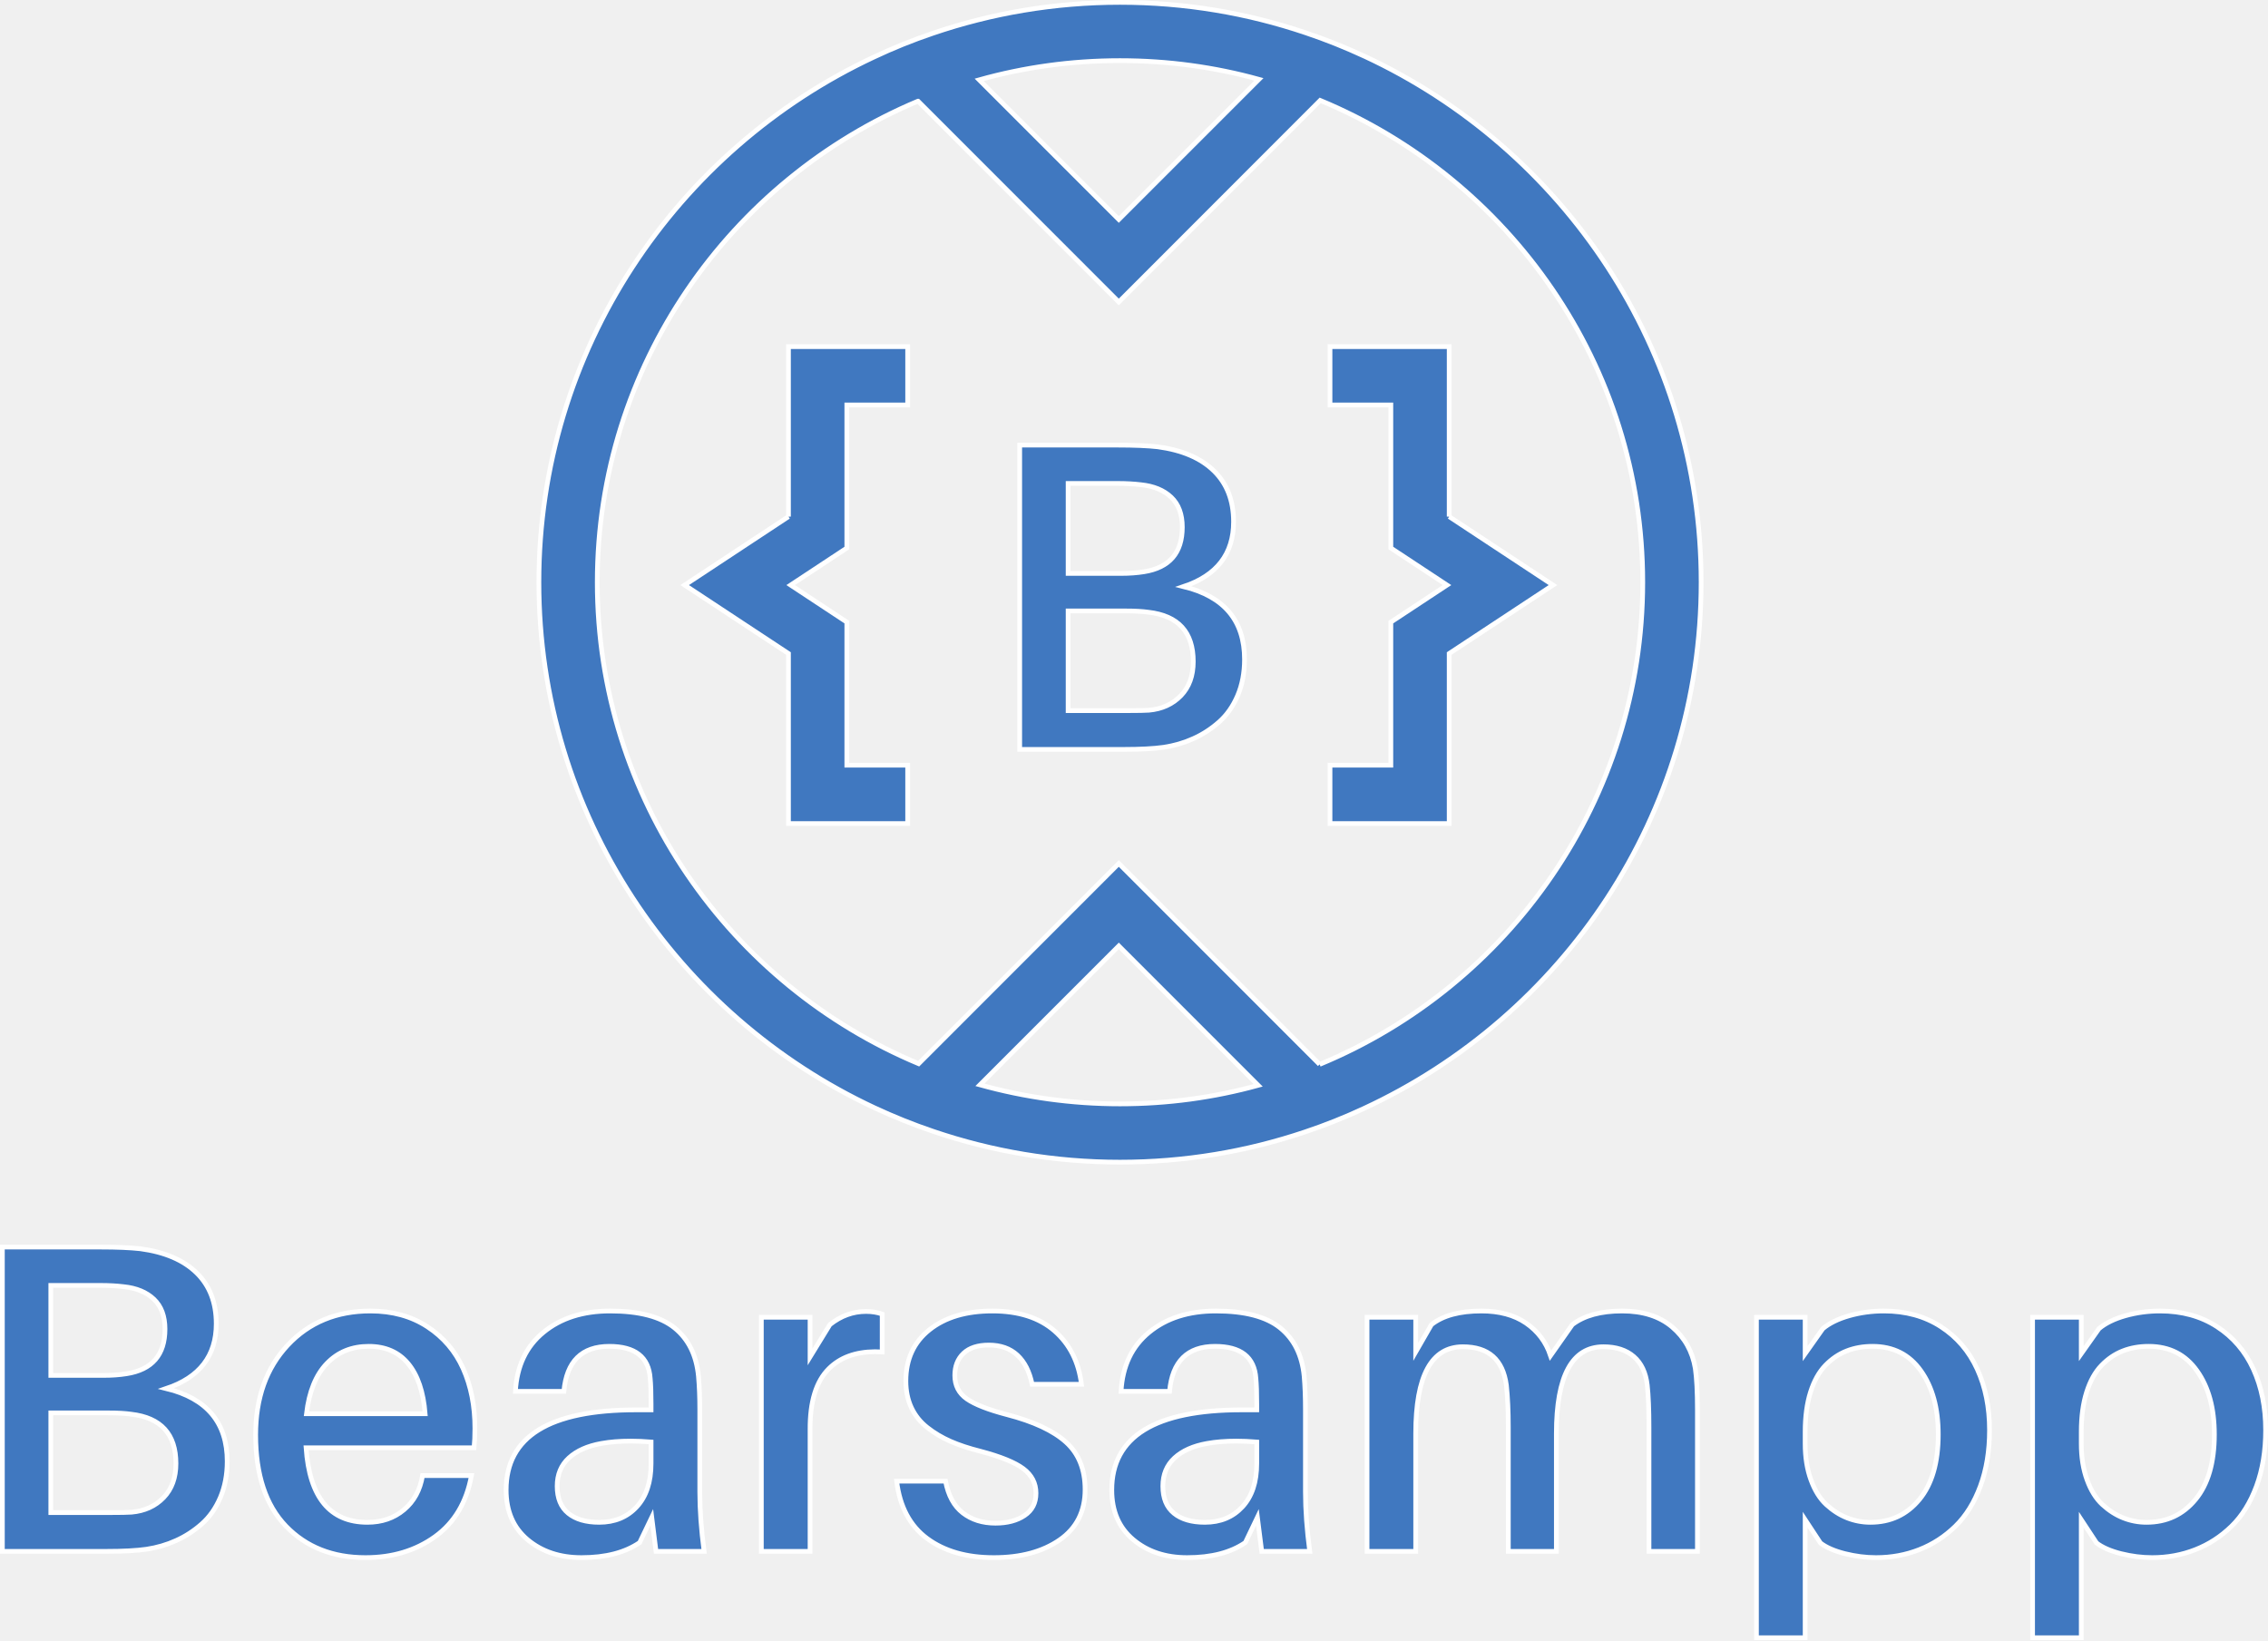
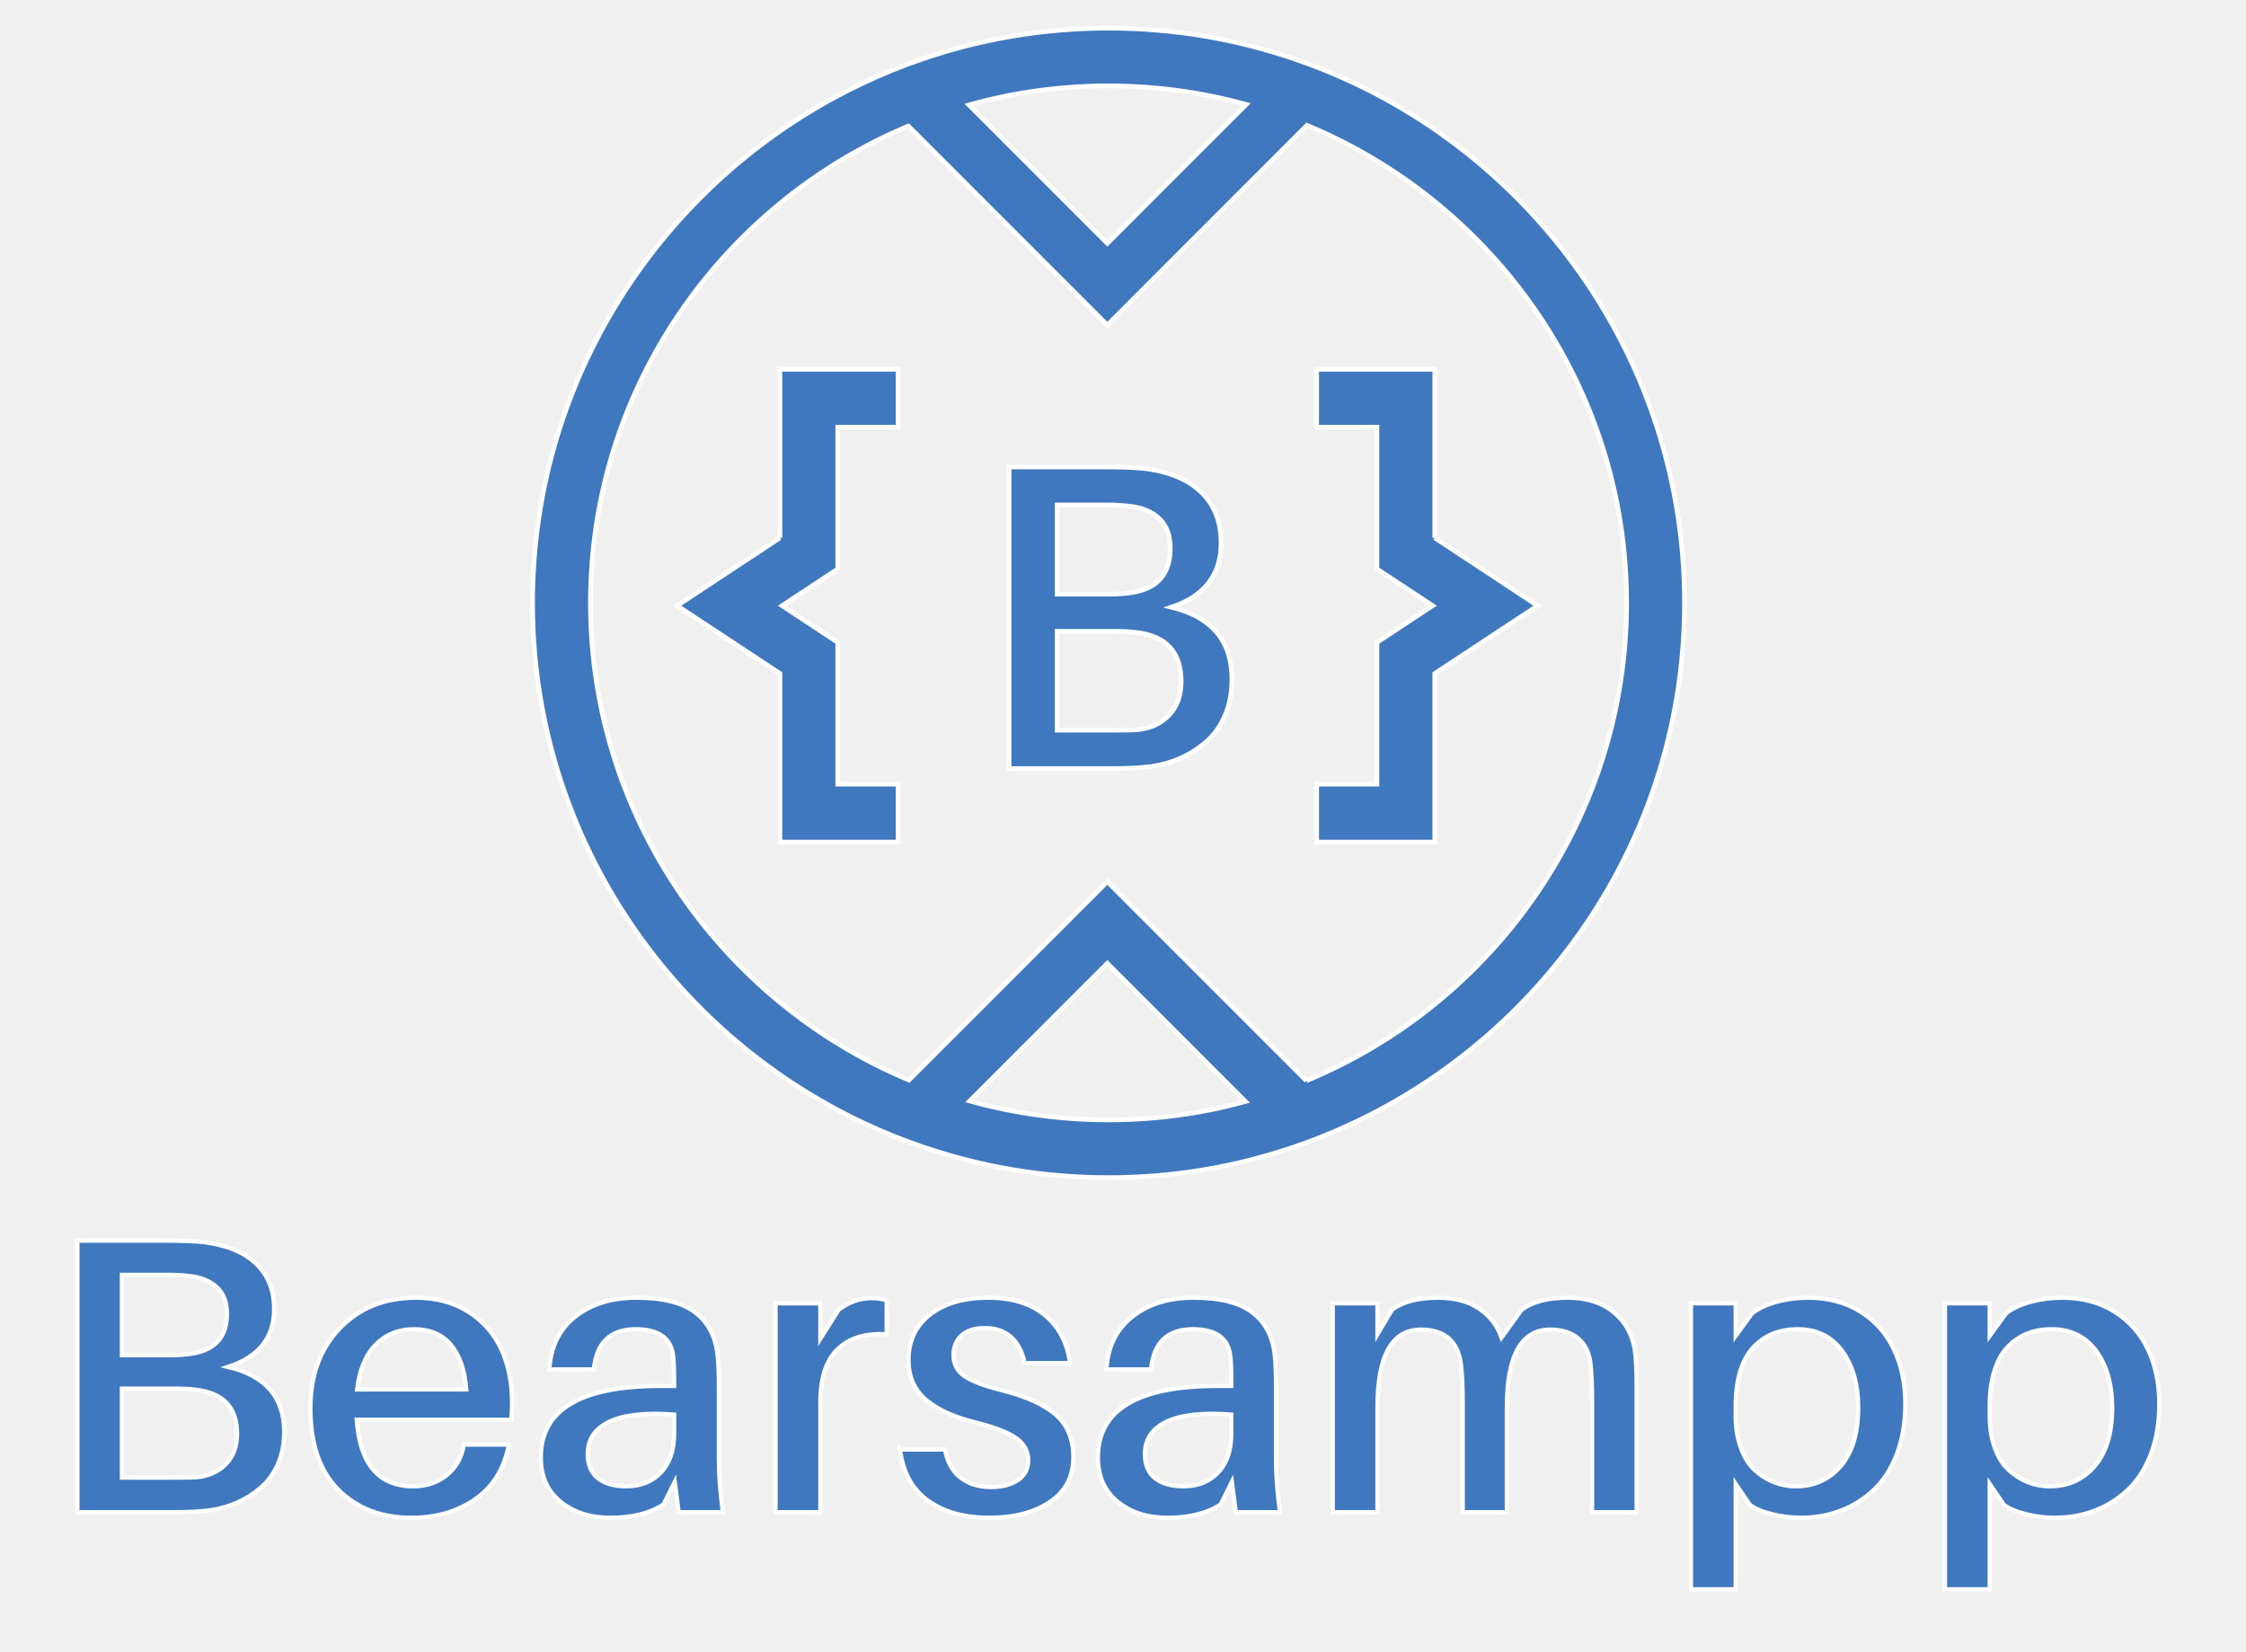
- <svg xmlns="http://www.w3.org/2000/svg" version="1.1" id="svg1049" width="958.14" height="692.927" viewBox="0 0 958.14 692.927">
+ <svg xmlns="http://www.w3.org/2000/svg" version="1.1" id="svg1049" width="957.333" height="704" viewBox="0 0 957.333 704">
  <defs id="defs1053" />
-   <g id="g1057" transform="matrix(1.333333,0,0,-1.333333,0.6614587,693)">
-     <path d="m 249.328,356.047 -32.887,-21.692 32.887,-21.687 v -53.871 h 37.766 v 18.492 h -19.278 v 45.332 l -17.793,11.734 17.793,11.739 v 45.332 h 19.278 v 18.492 h -37.766 v -53.871" style="fill:#4078c0;fill-opacity:1;fill-rule:nonzero;stroke:#ffffff;stroke-width:1.5;stroke-dasharray:none;stroke-opacity:1" id="path1063" />
+   <g id="g1057" transform="matrix(1.333333,0,0,-1.333333,0,704)">
+     <path d="m 249.328,356.047 -32.887,-21.692 32.887,-21.687 v -53.871 h 37.766 v 18.492 h -19.278 v 45.332 l -17.793,11.734 17.793,11.739 v 45.332 h 19.278 v 18.492 h -37.766 v -53.871" style="fill:#4078c0;fill-opacity:1;fill-rule:nonzero;stroke:#ffffff;stroke-width:1.5;stroke-opacity:1;stroke-dasharray:none" id="path1063" />
    <path d="m 458.672,356.047 v 53.871 h -37.766 v -18.492 h 19.278 v -45.332 l 17.793,-11.739 -17.793,-11.734 v -45.332 h -19.278 v -18.492 h 37.766 v 53.871 l 32.887,21.687 -32.887,21.692" style="fill:#4078c0;fill-opacity:1;fill-rule:nonzero;stroke:#ffffff;stroke-width:1.5;stroke-dasharray:none;stroke-opacity:1" id="path1065" />
-     <path d="M 33.078,28.168 H 0.254 V 124.59 H 31.363 c 5.235,0 9.446,-0.18 12.637,-0.535 7.73,-1.047 13.668,-3.598 17.809,-7.649 4.14,-4.047 6.211,-9.414 6.211,-16.109 0,-10.145 -5.278,-16.988 -15.836,-20.531 12.871,-3.145 19.308,-10.832 19.308,-23.071 0,-4.234 -0.726,-8.058 -2.176,-11.468 C 67.855,41.816 65.887,39.02 63.406,36.84 60.93,34.652 58.223,32.898 55.281,31.582 52.352,30.258 49.227,29.344 45.902,28.844 42.723,28.391 38.449,28.168 33.078,28.168 Z M 15.602,72.043 V 40.457 h 18.976 c 3.188,0 5.391,0.043 6.613,0.129 4.137,0.367 7.52,1.902 10.141,4.613 2.613,2.707 3.922,6.309 3.922,10.805 0,9.328 -4.731,14.539 -14.195,15.633 -1.864,0.269 -4.297,0.406 -7.305,0.406 z m 0,40.398 V 83.93 h 16.785 c 2.593,0 5.004,0.175 7.234,0.531 8.106,1.277 12.16,5.988 12.16,14.137 0,4.09 -1.172,7.25 -3.515,9.48 -2.344,2.227 -5.543,3.547 -9.598,3.961 -2.227,0.27 -4.664,0.402 -7.305,0.402 z M 80.512,65.082 c 0,11.699 3.375,21.164 10.129,28.398 6.754,7.235 15.5,10.852 26.238,10.852 6.965,0 12.98,-1.664 18.055,-4.988 5.07,-3.321 8.847,-7.746 11.324,-13.27 2.476,-5.531 3.719,-11.847 3.719,-18.945 0,-2.317 -0.094,-4.363 -0.274,-6.141 H 96.477 c 1.085,-15.742 7.57,-23.613 19.449,-23.613 4.547,0 8.398,1.32 11.558,3.961 3.168,2.641 5.137,6.258 5.907,10.852 h 15.488 c -1.547,-8.465 -5.387,-14.915 -11.527,-19.352 -6.145,-4.43 -13.497,-6.645 -22.043,-6.645 -10.375,0 -18.77,3.321 -25.188,9.957 -6.406,6.649 -9.609,16.293 -9.609,28.934 z m 16.093,6.699 h 37.606 c -0.547,6.907 -2.332,12.196 -5.359,15.864 -3.024,3.66 -7.2,5.492 -12.52,5.492 -5.371,0 -9.793,-1.813 -13.27,-5.434 -3.48,-3.613 -5.628,-8.918 -6.457,-15.922 z M 159.875,47.617 c 0,16.926 13.738,25.391 41.223,25.391 h 4.695 v 1.844 c 0,3.543 -0.09,6.246 -0.273,8.109 -0.45,6.785 -4.77,10.176 -12.954,10.176 -8.742,0 -13.543,-4.758 -14.406,-14.266 h -15.348 c 0.454,8.012 3.422,14.254 8.907,18.731 5.472,4.488 12.515,6.73 21.121,6.73 9.183,0 15.984,-1.789 20.402,-5.359 4.41,-3.575 6.934,-8.68 7.567,-15.317 0.277,-3.094 0.418,-6.601 0.418,-10.519 V 47 c 0,-5.688 0.457,-11.965 1.367,-18.832 h -15.231 l -1.351,10.777 -3.832,-7.984 c -4.641,-3.18 -10.782,-4.77 -18.418,-4.77 -6.875,0 -12.578,1.899 -17.102,5.692 -4.523,3.805 -6.785,9.051 -6.785,15.734 z m 16.164,1.227 c 0,-3.824 1.172,-6.692 3.516,-8.602 2.343,-1.914 5.613,-2.867 9.8,-2.867 4.907,0 8.875,1.637 11.899,4.914 3.027,3.273 4.539,7.848 4.539,13.715 v 6.828 c -2.266,0.184 -4.426,0.277 -6.484,0.277 -3.457,0 -6.551,-0.25 -9.278,-0.75 -4.359,-0.777 -7.785,-2.3 -10.273,-4.57 -2.477,-2.273 -3.719,-5.258 -3.719,-8.945 z M 256.168,28.168 h -15.434 v 74.176 h 15.434 V 89.793 l 6.281,10.23 c 3.496,2.774 7.317,4.165 11.453,4.165 1.868,0 3.571,-0.274 5.118,-0.821 V 91.363 c -0.817,0.047 -1.59,0.071 -2.321,0.071 -6.187,-0.047 -11.051,-1.848 -14.597,-5.403 -4.004,-3.996 -5.985,-10.429 -5.934,-19.308 z m 27.434,22.246 h 15.488 c 0.863,-4.555 2.695,-7.91 5.492,-10.07 2.805,-2.164 6.25,-3.242 10.344,-3.242 3.726,0 6.797,0.808 9.207,2.433 2.41,1.613 3.617,3.969 3.617,7.059 0,3.179 -1.34,5.773 -4.02,7.781 -2.691,2 -7.218,3.84 -13.589,5.52 -3.641,0.914 -6.801,1.96 -9.481,3.14 -2.687,1.184 -5.133,2.637 -7.332,4.367 -2.211,1.727 -3.894,3.832 -5.058,6.309 -1.165,2.488 -1.743,5.301 -1.743,8.43 0,6.879 2.493,12.297 7.477,16.254 4.984,3.957 11.637,5.937 19.957,5.937 8.281,0 14.836,-2.105 19.668,-6.312 4.82,-4.208 7.664,-9.84 8.527,-16.903 h -15.633 c -0.816,4.008 -2.371,7.082 -4.668,9.223 -2.304,2.133 -5.32,3.199 -9.046,3.199 -3.508,0 -6.184,-0.875 -8.028,-2.621 -1.836,-1.75 -2.75,-4.078 -2.75,-6.988 0,-3.192 1.27,-5.672 3.817,-7.45 2.547,-1.769 6.777,-3.425 12.695,-4.972 8.461,-2.192 14.707,-5.106 18.73,-8.746 4.024,-3.641 6.039,-8.645 6.039,-15.012 0,-6.918 -2.695,-12.238 -8.085,-15.965 -5.387,-3.73 -12.336,-5.594 -20.848,-5.594 -8.598,0 -15.629,2.016 -21.094,6.039 -5.457,4.024 -8.683,10.086 -9.683,18.184 z m 68.168,-2.797 c 0,16.926 13.738,25.391 41.222,25.391 h 4.711 v 1.844 c 0,3.543 -0.09,6.246 -0.273,8.109 -0.453,6.785 -4.774,10.176 -12.969,10.176 -8.731,0 -13.527,-4.758 -14.395,-14.266 h -15.359 c 0.453,8.012 3.422,14.254 8.906,18.731 5.485,4.488 12.524,6.73 21.121,6.73 9.196,0 15.996,-1.789 20.403,-5.359 4.422,-3.575 6.945,-8.68 7.582,-15.317 0.265,-3.094 0.402,-6.601 0.402,-10.519 V 47 c 0,-5.688 0.457,-11.965 1.367,-18.832 h -15.215 l -1.367,10.777 -3.82,-7.984 c -4.641,-3.18 -10.781,-4.77 -18.43,-4.77 -6.867,0 -12.562,1.899 -17.086,5.692 -4.535,3.805 -6.8,9.051 -6.8,15.734 z m 16.179,1.227 c 0,-3.824 1.172,-6.692 3.516,-8.602 2.344,-1.914 5.609,-2.867 9.797,-2.867 4.91,0 8.879,1.637 11.902,4.914 3.027,3.273 4.539,7.848 4.539,13.715 v 6.828 c -2.277,0.184 -4.437,0.277 -6.484,0.277 -3.457,0 -6.551,-0.25 -9.278,-0.75 -4.371,-0.777 -7.796,-2.3 -10.273,-4.57 -2.48,-2.273 -3.719,-5.258 -3.719,-8.945 z M 448.062,28.168 h -15.417 v 74.176 h 15.417 V 91.363 l 4.985,8.66 c 3.641,2.872 8.918,4.309 15.836,4.309 5.687,0 10.394,-1.273 14.121,-3.82 3.734,-2.555 6.328,-5.992 7.777,-10.317 l 6.903,9.828 c 3.777,2.872 9.031,4.309 15.765,4.309 6.598,0 11.887,-1.687 15.863,-5.059 3.977,-3.363 6.422,-7.726 7.333,-13.097 0.453,-3.141 0.679,-7.531 0.679,-13.168 V 28.168 h -15.347 v 39.234 c 0,5.649 -0.18,10.129 -0.547,13.442 -0.45,3.968 -1.871,6.984 -4.266,9.051 -2.391,2.074 -5.59,3.109 -9.594,3.109 -9.961,0 -14.941,-9.168 -14.941,-27.504 V 28.168 H 477.41 v 39.234 c 0,5.235 -0.203,9.715 -0.617,13.442 -1.086,8.109 -5.676,12.16 -13.773,12.16 -9.973,0 -14.958,-9.168 -14.958,-27.504 z M 571.457,0.805 h -15.43 V 102.344 h 15.43 V 90.816 l 5.59,7.911 c 2.047,1.726 4.832,3.097 8.359,4.105 3.524,1 7.199,1.5 11.02,1.5 6.918,0 12.926,-1.652 18.027,-4.957 5.09,-3.297 8.934,-7.777 11.527,-13.445 2.594,-5.657 3.891,-12.102 3.891,-19.336 0,-6.598 -0.965,-12.516 -2.898,-17.75 -1.938,-5.235 -4.582,-9.477 -7.922,-12.723 -3.344,-3.258 -7.153,-5.726 -11.43,-7.406 -4.273,-1.68 -8.844,-2.524 -13.715,-2.524 -3.226,0 -6.511,0.418 -9.855,1.254 -3.352,0.848 -5.938,1.977 -7.754,3.387 l -4.84,7.363 z m 0,65.242 v -3.762 c 0,-4.32 0.613,-8.152 1.844,-11.496 1.219,-3.344 2.844,-5.945 4.871,-7.809 2.027,-1.863 4.223,-3.269 6.586,-4.207 2.371,-0.933 4.832,-1.398 7.375,-1.398 6.371,0 11.543,2.41 15.519,7.23 3.985,4.833 5.981,11.707 5.981,20.622 0,8.281 -1.836,15 -5.504,20.156 -3.66,5.168 -8.766,7.754 -15.317,7.754 -3,0 -5.742,-0.492 -8.23,-1.473 -2.477,-0.976 -4.715,-2.5 -6.715,-4.566 -2.004,-2.075 -3.578,-4.895 -4.711,-8.457 -1.133,-3.575 -1.699,-7.77 -1.699,-12.594 z M 658.945,0.805 H 643.516 V 102.344 h 15.429 V 90.816 l 5.594,7.911 c 2.043,1.726 4.828,3.097 8.356,4.105 3.523,1 7.199,1.5 11.023,1.5 6.914,0 12.922,-1.652 18.023,-4.957 5.09,-3.297 8.934,-7.777 11.528,-13.445 2.593,-5.657 3.89,-12.102 3.89,-19.336 0,-6.598 -0.964,-12.516 -2.894,-17.75 -1.942,-5.235 -4.582,-9.477 -7.926,-12.723 -3.344,-3.258 -7.152,-5.726 -11.426,-7.406 -4.277,-1.68 -8.847,-2.524 -13.718,-2.524 -3.227,0 -6.516,0.418 -9.872,1.254 -3.339,0.848 -5.921,1.977 -7.734,3.387 l -4.844,7.363 z m 0,65.242 v -3.762 c 0,-4.32 0.617,-8.152 1.844,-11.496 1.223,-3.344 2.844,-5.945 4.871,-7.809 2.028,-1.863 4.223,-3.269 6.586,-4.207 2.363,-0.933 4.82,-1.398 7.375,-1.398 6.371,0 11.543,2.41 15.52,7.23 3.988,4.833 5.98,11.707 5.98,20.622 0,8.281 -1.836,15 -5.504,20.156 -3.66,5.168 -8.765,7.754 -15.316,7.754 -3.008,0 -5.75,-0.492 -8.227,-1.473 -2.48,-0.976 -4.719,-2.5 -6.715,-4.566 -2.007,-2.075 -3.578,-4.895 -4.711,-8.457 -1.136,-3.575 -1.703,-7.77 -1.703,-12.594 z" style="fill:#4078c0;fill-opacity:1;fill-rule:nonzero;stroke:#ffffff;stroke-width:1.5;stroke-dasharray:none;stroke-opacity:1" id="path1067" />
-     <path d="m 355.41,282.285 h -32.82 v 96.422 h 31.105 c 5.239,0 9.45,-0.18 12.637,-0.535 7.734,-1.047 13.672,-3.594 17.809,-7.649 4.14,-4.043 6.211,-9.414 6.211,-16.109 0,-10.144 -5.278,-16.988 -15.836,-20.531 12.875,-3.141 19.308,-10.832 19.308,-23.071 0,-4.234 -0.726,-8.058 -2.176,-11.468 -1.46,-3.41 -3.429,-6.207 -5.906,-8.387 -2.48,-2.187 -5.187,-3.941 -8.129,-5.258 -2.929,-1.324 -6.054,-2.238 -9.379,-2.738 -3.179,-0.453 -7.453,-0.676 -12.824,-0.676 z m -17.476,43.875 v -31.586 h 18.976 c 3.188,0 5.395,0.043 6.613,0.129 4.141,0.367 7.52,1.902 10.145,4.613 2.613,2.707 3.918,6.309 3.918,10.805 0,9.328 -4.731,14.539 -14.191,15.633 -1.864,0.269 -4.301,0.406 -7.305,0.406 z m 0,40.399 v -28.512 h 16.785 c 2.593,0 5.004,0.176 7.234,0.531 8.106,1.277 12.16,5.988 12.16,14.137 0,4.09 -1.172,7.25 -3.515,9.48 -2.344,2.227 -5.543,3.547 -9.598,3.961 -2.227,0.27 -4.66,0.403 -7.305,0.403 z" style="fill:#4078c0;fill-opacity:1;fill-rule:nonzero;stroke:#ffffff;stroke-width:1.5;stroke-dasharray:none;stroke-opacity:1" id="path1069" />
-     <path d="m 431.816,501.939 c -6.049,2.792 -12.259,5.3 -18.655,7.436 -18.472,6.247 -38.238,9.624 -58.802,9.624 -20.769,0 -40.719,-3.455 -59.352,-9.811 -6.37,-2.16 -12.579,-4.668 -18.604,-7.515 C 213.748,472.349 170.25,408.772 170.25,335.251 c 0,-73.6 43.577,-137.233 106.34,-166.53 6.049,-2.819 12.259,-5.327 18.657,-7.487 C 313.797,154.928 333.695,151.5 354.359,151.5 c 20.458,0 40.169,3.35 58.563,9.547 6.398,2.136 12.634,4.617 18.684,7.436 63.08,29.192 106.895,92.957 106.895,166.768 0,73.732 -43.737,137.442 -106.684,166.689 z M 354.359,500.54 c 15.249,0 30.024,-2.055 44.03,-5.932 l -44.397,-44.408 -44.237,44.248 c 14.19,3.981 29.149,6.092 44.604,6.092 z m 0,-330.58 c -15.349,0 -30.23,2.11 -44.369,6.041 l 44.002,44.01 44.159,-44.17 c -13.955,-3.849 -28.622,-5.881 -43.792,-5.881 z m 63.268,12.525 -63.636,63.66 -63.423,-63.45 c -59.751,25 -101.822,83.965 -101.822,152.554 0,68.51 41.966,127.421 101.611,152.447 h 0.027 l 63.608,-63.632 63.819,63.871 c 59.962,-24.895 102.193,-83.965 102.193,-152.686 0,-68.799 -42.337,-127.921 -102.376,-152.765" style="fill:#4078c0;fill-opacity:1;fill-rule:nonzero;stroke:#ffffff;stroke-width:1.5;stroke-dasharray:none;stroke-opacity:1" id="path1061" />
+     <path d="M 55.202,44.53 H 24.737 v 86.823 h 28.873 c 4.859,0 8.767,-0.162 11.729,-0.482 7.174,-0.943 12.685,-3.24 16.529,-6.888 3.842,-3.644 5.764,-8.477 5.764,-14.505 0,-9.135 -4.898,-15.297 -14.697,-18.487 11.946,-2.832 17.92,-9.754 17.92,-20.774 0,-3.812 -0.674,-7.256 -2.02,-10.326 -1.356,-3.071 -3.182,-5.589 -5.485,-7.552 -2.298,-1.97 -4.81,-3.55 -7.541,-4.735 -2.718,-1.192 -5.619,-2.015 -8.705,-2.465 -2.95,-0.408 -6.917,-0.609 -11.902,-0.609 z M 38.982,84.037 V 55.596 h 17.612 c 2.959,0 5.003,0.039 6.137,0.116 3.84,0.331 6.979,1.713 9.412,4.154 2.425,2.438 3.64,5.681 3.64,9.729 0,8.399 -4.391,13.092 -13.174,14.077 -1.73,0.242 -3.988,0.365 -6.78,0.365 z m 0,36.376 V 94.741 h 15.578 c 2.407,0 4.644,0.158 6.714,0.478 7.523,1.15 11.286,5.392 11.286,12.73 0,3.683 -1.088,6.528 -3.262,8.536 -2.176,2.005 -5.145,3.194 -8.908,3.567 -2.067,0.243 -4.329,0.362 -6.78,0.362 z M 99.226,77.769 c 0,10.534 3.132,19.057 9.401,25.571 6.268,6.515 14.386,9.772 24.352,9.772 6.464,0 12.047,-1.498 16.757,-4.491 4.706,-2.99 8.211,-6.975 10.51,-11.949 2.298,-4.98 3.452,-10.667 3.452,-17.059 0,-2.086 -0.087,-3.929 -0.254,-5.53 h -49.4 c 1.007,-14.175 7.026,-21.262 18.051,-21.262 4.22,0 7.794,1.188 10.727,3.567 2.94,2.378 4.768,5.635 5.482,9.772 h 14.375 c -1.436,-7.622 -5,-13.43 -10.698,-17.425 -5.703,-3.989 -12.527,-5.983 -20.458,-5.983 -9.629,0 -17.421,2.99 -23.377,8.966 -5.946,5.987 -8.918,14.671 -8.918,26.053 z m 14.936,6.032 h 34.902 c -0.508,6.219 -2.164,10.982 -4.974,14.285 -2.807,3.296 -6.682,4.945 -11.62,4.945 -4.985,0 -9.089,-1.633 -12.316,-4.893 -3.23,-3.253 -5.223,-8.03 -5.993,-14.337 z m 58.721,-21.758 c 0,15.241 12.75,22.863 38.259,22.863 h 4.357 v 1.66 c 0,3.19 -0.084,5.624 -0.253,7.302 -0.418,6.11 -4.427,9.163 -12.023,9.163 -8.114,0 -12.569,-4.284 -13.37,-12.846 h -14.245 c 0.421,7.214 3.176,12.835 8.267,16.866 5.079,4.041 11.615,6.06 19.603,6.06 8.523,0 14.835,-1.611 18.935,-4.825 4.093,-3.219 6.436,-7.816 7.023,-13.792 0.257,-2.786 0.388,-5.944 0.388,-9.472 V 61.487 c 0,-5.122 0.424,-10.774 1.269,-16.957 h -14.136 l -1.254,9.704 -3.557,-7.189 c -4.307,-2.863 -10.007,-4.295 -17.094,-4.295 -6.381,0 -11.674,1.71 -15.873,5.126 -4.198,3.426 -6.297,8.15 -6.297,14.168 z m 15.002,1.105 c 0,-3.443 1.088,-6.026 3.263,-7.746 2.175,-1.724 5.209,-2.582 9.095,-2.582 4.554,0 8.237,1.474 11.044,4.425 2.809,2.947 4.213,7.067 4.213,12.349 v 6.148 c -2.103,0.166 -4.108,0.249 -6.018,0.249 -3.208,0 -6.08,-0.225 -8.611,-0.675 -4.046,-0.7 -7.225,-2.071 -9.534,-4.115 -2.299,-2.047 -3.452,-4.735 -3.452,-8.054 z M 262.253,44.53 h -14.324 v 66.791 h 14.324 v -11.301 l 5.829,9.212 c 3.245,2.498 6.791,3.75 10.63,3.75 1.734,0 3.314,-0.247 4.75,-0.739 v -10.809 c -0.758,0.043 -1.476,0.064 -2.154,0.064 -5.742,-0.042 -10.257,-1.664 -13.548,-4.865 -3.716,-3.598 -5.555,-9.391 -5.507,-17.386 z m 25.462,20.031 h 14.375 c 0.801,-4.102 2.501,-7.123 5.097,-9.067 2.603,-1.949 5.801,-2.919 9.6,-2.919 3.458,0 6.308,0.728 8.545,2.191 2.237,1.452 3.357,3.574 3.357,6.356 0,2.862 -1.244,5.198 -3.731,7.006 -2.498,1.801 -6.699,3.458 -12.612,4.97 -3.379,0.823 -6.312,1.765 -8.799,2.828 -2.494,1.066 -4.764,2.374 -6.805,3.932 -2.052,1.555 -3.614,3.451 -4.694,5.681 -1.081,2.24 -1.618,4.773 -1.618,7.591 0,6.194 2.314,11.073 6.939,14.636 4.626,3.563 10.8,5.346 18.522,5.346 7.686,0 13.769,-1.895 18.254,-5.684 4.473,-3.789 7.113,-8.86 7.914,-15.22 h -14.509 c -0.757,3.609 -2.201,6.377 -4.332,8.305 -2.138,1.92 -4.938,2.88 -8.396,2.88 -3.256,0 -5.739,-0.788 -7.451,-2.36 -1.704,-1.576 -2.552,-3.672 -2.552,-6.292 0,-2.874 1.179,-5.107 3.543,-6.708 2.364,-1.593 6.29,-3.084 11.782,-4.477 7.853,-1.974 13.65,-4.598 17.383,-7.875 3.735,-3.279 5.605,-7.784 5.605,-13.518 0,-6.229 -2.501,-11.02 -7.504,-14.375 -5,-3.359 -11.449,-5.037 -19.349,-5.037 -7.98,0 -14.505,1.815 -19.578,5.438 -5.065,3.623 -8.059,9.082 -8.987,16.374 z m 63.267,-2.518 c 0,15.241 12.75,22.863 38.259,22.863 h 4.372 v 1.66 c 0,3.19 -0.084,5.624 -0.253,7.302 -0.42,6.11 -4.431,9.163 -12.037,9.163 -8.103,0 -12.555,-4.284 -13.36,-12.846 h -14.255 c 0.42,7.214 3.176,12.835 8.266,16.866 5.091,4.041 11.624,6.06 19.603,6.06 8.535,0 14.846,-1.611 18.936,-4.825 4.104,-3.219 6.446,-7.816 7.037,-13.792 0.246,-2.786 0.373,-5.944 0.373,-9.472 V 61.487 c 0,-5.122 0.424,-10.774 1.269,-16.957 h -14.121 l -1.269,9.704 -3.545,-7.189 c -4.307,-2.863 -10.006,-4.295 -17.105,-4.295 -6.373,0 -11.659,1.71 -15.858,5.126 -4.209,3.426 -6.311,8.15 -6.311,14.168 z m 15.016,1.105 c 0,-3.443 1.088,-6.026 3.263,-7.746 2.175,-1.724 5.206,-2.582 9.093,-2.582 4.557,0 8.241,1.474 11.046,4.425 2.809,2.947 4.213,7.067 4.213,12.349 v 6.148 c -2.113,0.166 -4.118,0.249 -6.018,0.249 -3.208,0 -6.08,-0.225 -8.611,-0.675 -4.057,-0.7 -7.236,-2.071 -9.534,-4.115 -2.302,-2.047 -3.452,-4.735 -3.452,-8.054 z M 440.352,44.53 h -14.309 v 66.791 h 14.309 v -9.888 l 4.627,7.798 c 3.379,2.586 8.277,3.88 14.698,3.88 5.278,0 9.647,-1.146 13.106,-3.44 3.466,-2.301 5.873,-5.396 7.218,-9.29 l 6.407,8.85 c 3.505,2.586 8.382,3.88 14.632,3.88 6.124,0 11.032,-1.519 14.723,-4.555 3.691,-3.028 5.96,-6.957 6.806,-11.793 0.42,-2.828 0.63,-6.782 0.63,-11.857 V 44.53 h -14.244 v 35.328 c 0,5.087 -0.167,9.121 -0.508,12.104 -0.418,3.573 -1.736,6.289 -3.959,8.15 -2.219,1.868 -5.188,2.799 -8.904,2.799 -9.245,0 -13.867,-8.255 -13.867,-24.766 V 44.53 h -14.125 v 35.328 c 0,4.714 -0.188,8.748 -0.573,12.104 -1.008,7.302 -5.268,10.949 -12.783,10.949 -9.256,0 -13.883,-8.255 -13.883,-24.766 z M 554.876,19.891 h -14.321 v 91.43 h 14.321 v -10.38 l 5.188,7.123 c 1.9,1.554 4.485,2.789 7.758,3.696 3.271,0.9 6.681,1.351 10.228,1.351 6.421,0 11.997,-1.488 16.731,-4.463 4.724,-2.969 8.292,-7.003 10.698,-12.106 2.408,-5.094 3.611,-10.897 3.611,-17.411 0,-5.941 -0.896,-11.27 -2.69,-15.983 -1.799,-4.714 -4.253,-8.533 -7.352,-11.456 -3.104,-2.934 -6.639,-5.156 -10.608,-6.669 -3.966,-1.513 -8.208,-2.273 -12.729,-2.273 -2.994,0 -6.043,0.376 -9.147,1.129 -3.111,0.764 -5.511,1.78 -7.197,3.05 l -4.492,6.63 z m 0,58.747 v -3.387 c 0,-3.89 0.569,-7.34 1.711,-10.352 1.131,-3.011 2.64,-5.353 4.521,-7.032 1.881,-1.677 3.919,-2.944 6.113,-3.788 2.201,-0.84 4.485,-1.259 6.845,-1.259 5.913,0 10.713,2.17 14.403,6.51 3.699,4.352 5.551,10.542 5.551,18.569 0,7.457 -1.704,13.507 -5.108,18.15 -3.397,4.653 -8.136,6.982 -14.216,6.982 -2.784,0 -5.329,-0.443 -7.638,-1.326 -2.299,-0.879 -4.376,-2.251 -6.232,-4.112 -1.86,-1.868 -3.321,-4.408 -4.372,-7.615 -1.052,-3.219 -1.577,-6.996 -1.577,-11.34 z m 81.198,-58.747 h -14.32 v 91.43 h 14.32 v -10.38 l 5.192,7.123 c 1.896,1.554 4.481,2.789 7.755,3.696 3.27,0.9 6.681,1.351 10.231,1.351 6.417,0 11.993,-1.488 16.727,-4.463 4.724,-2.969 8.292,-7.003 10.699,-12.106 2.407,-5.094 3.61,-10.897 3.61,-17.411 0,-5.941 -0.895,-11.27 -2.686,-15.983 -1.802,-4.714 -4.253,-8.533 -7.356,-11.456 -3.104,-2.934 -6.638,-5.156 -10.605,-6.669 -3.97,-1.513 -8.211,-2.273 -12.732,-2.273 -2.995,0 -6.048,0.376 -9.162,1.129 -3.099,0.764 -5.495,1.78 -7.178,3.05 l -4.496,6.63 z m 0,58.747 v -3.387 c 0,-3.89 0.573,-7.34 1.711,-10.352 1.135,-3.011 2.64,-5.353 4.521,-7.032 1.882,-1.677 3.919,-2.944 6.113,-3.788 2.193,-0.84 4.473,-1.259 6.845,-1.259 5.913,0 10.713,2.17 14.404,6.51 3.701,4.352 5.55,10.542 5.55,18.569 0,7.457 -1.704,13.507 -5.108,18.15 -3.397,4.653 -8.135,6.982 -14.215,6.982 -2.792,0 -5.337,-0.443 -7.636,-1.326 -2.302,-0.879 -4.38,-2.251 -6.232,-4.112 -1.863,-1.868 -3.321,-4.408 -4.372,-7.615 -1.054,-3.219 -1.581,-6.996 -1.581,-11.34 z" style="fill:#4078c0;fill-opacity:1;fill-rule:nonzero;stroke:#ffffff;stroke-width:1.371;stroke-dasharray:none;stroke-opacity:1" id="path1067" />
+     <path d="m 355.41,282.285 h -32.82 v 96.422 h 31.105 c 5.239,0 9.45,-0.18 12.637,-0.535 7.734,-1.047 13.672,-3.594 17.809,-7.649 4.14,-4.043 6.211,-9.414 6.211,-16.109 0,-10.144 -5.278,-16.988 -15.836,-20.531 12.875,-3.141 19.308,-10.832 19.308,-23.071 0,-4.234 -0.726,-8.058 -2.176,-11.468 -1.46,-3.41 -3.429,-6.207 -5.906,-8.387 -2.48,-2.187 -5.187,-3.941 -8.129,-5.258 -2.929,-1.324 -6.054,-2.238 -9.379,-2.738 -3.179,-0.453 -7.453,-0.676 -12.824,-0.676 z m -17.476,43.875 v -31.586 h 18.976 c 3.188,0 5.395,0.043 6.613,0.129 4.141,0.367 7.52,1.902 10.145,4.613 2.613,2.707 3.918,6.309 3.918,10.805 0,9.328 -4.731,14.539 -14.191,15.633 -1.864,0.269 -4.301,0.406 -7.305,0.406 z m 0,40.399 v -28.512 h 16.785 c 2.593,0 5.004,0.176 7.234,0.531 8.106,1.277 12.16,5.988 12.16,14.137 0,4.09 -1.172,7.25 -3.515,9.48 -2.344,2.227 -5.543,3.547 -9.598,3.961 -2.227,0.27 -4.66,0.403 -7.305,0.403 z" style="fill:#4078c0;fill-opacity:1;fill-rule:nonzero;stroke:#ffffff;stroke-width:1.5;stroke-opacity:1;stroke-dasharray:none" id="path1069" />
+     <path d="m 431.816,501.939 c -6.049,2.792 -12.259,5.3 -18.655,7.436 -18.472,6.247 -38.238,9.624 -58.802,9.624 -20.769,0 -40.719,-3.455 -59.352,-9.811 -6.37,-2.16 -12.579,-4.668 -18.604,-7.515 C 213.748,472.349 170.25,408.772 170.25,335.251 c 0,-73.6 43.577,-137.233 106.34,-166.53 6.049,-2.819 12.259,-5.327 18.657,-7.487 C 313.797,154.928 333.695,151.5 354.359,151.5 c 20.458,0 40.169,3.35 58.563,9.547 6.398,2.136 12.634,4.617 18.684,7.436 63.08,29.192 106.895,92.957 106.895,166.768 0,73.732 -43.737,137.442 -106.684,166.689 z M 354.359,500.54 c 15.249,0 30.024,-2.055 44.03,-5.932 l -44.397,-44.408 -44.237,44.248 c 14.19,3.981 29.149,6.092 44.604,6.092 z m 0,-330.58 c -15.349,0 -30.23,2.11 -44.369,6.041 l 44.002,44.01 44.159,-44.17 c -13.955,-3.849 -28.622,-5.881 -43.792,-5.881 z m 63.268,12.525 -63.636,63.66 -63.423,-63.45 c -59.751,25 -101.822,83.965 -101.822,152.554 0,68.51 41.966,127.421 101.611,152.447 h 0.027 l 63.608,-63.632 63.819,63.871 c 59.962,-24.895 102.193,-83.965 102.193,-152.686 0,-68.799 -42.337,-127.921 -102.376,-152.765" style="fill:#4078c0;fill-opacity:1;fill-rule:nonzero;stroke:#ffffff;stroke-width:1.5;stroke-opacity:1;stroke-dasharray:none" id="path1061" />
  </g>
</svg>
